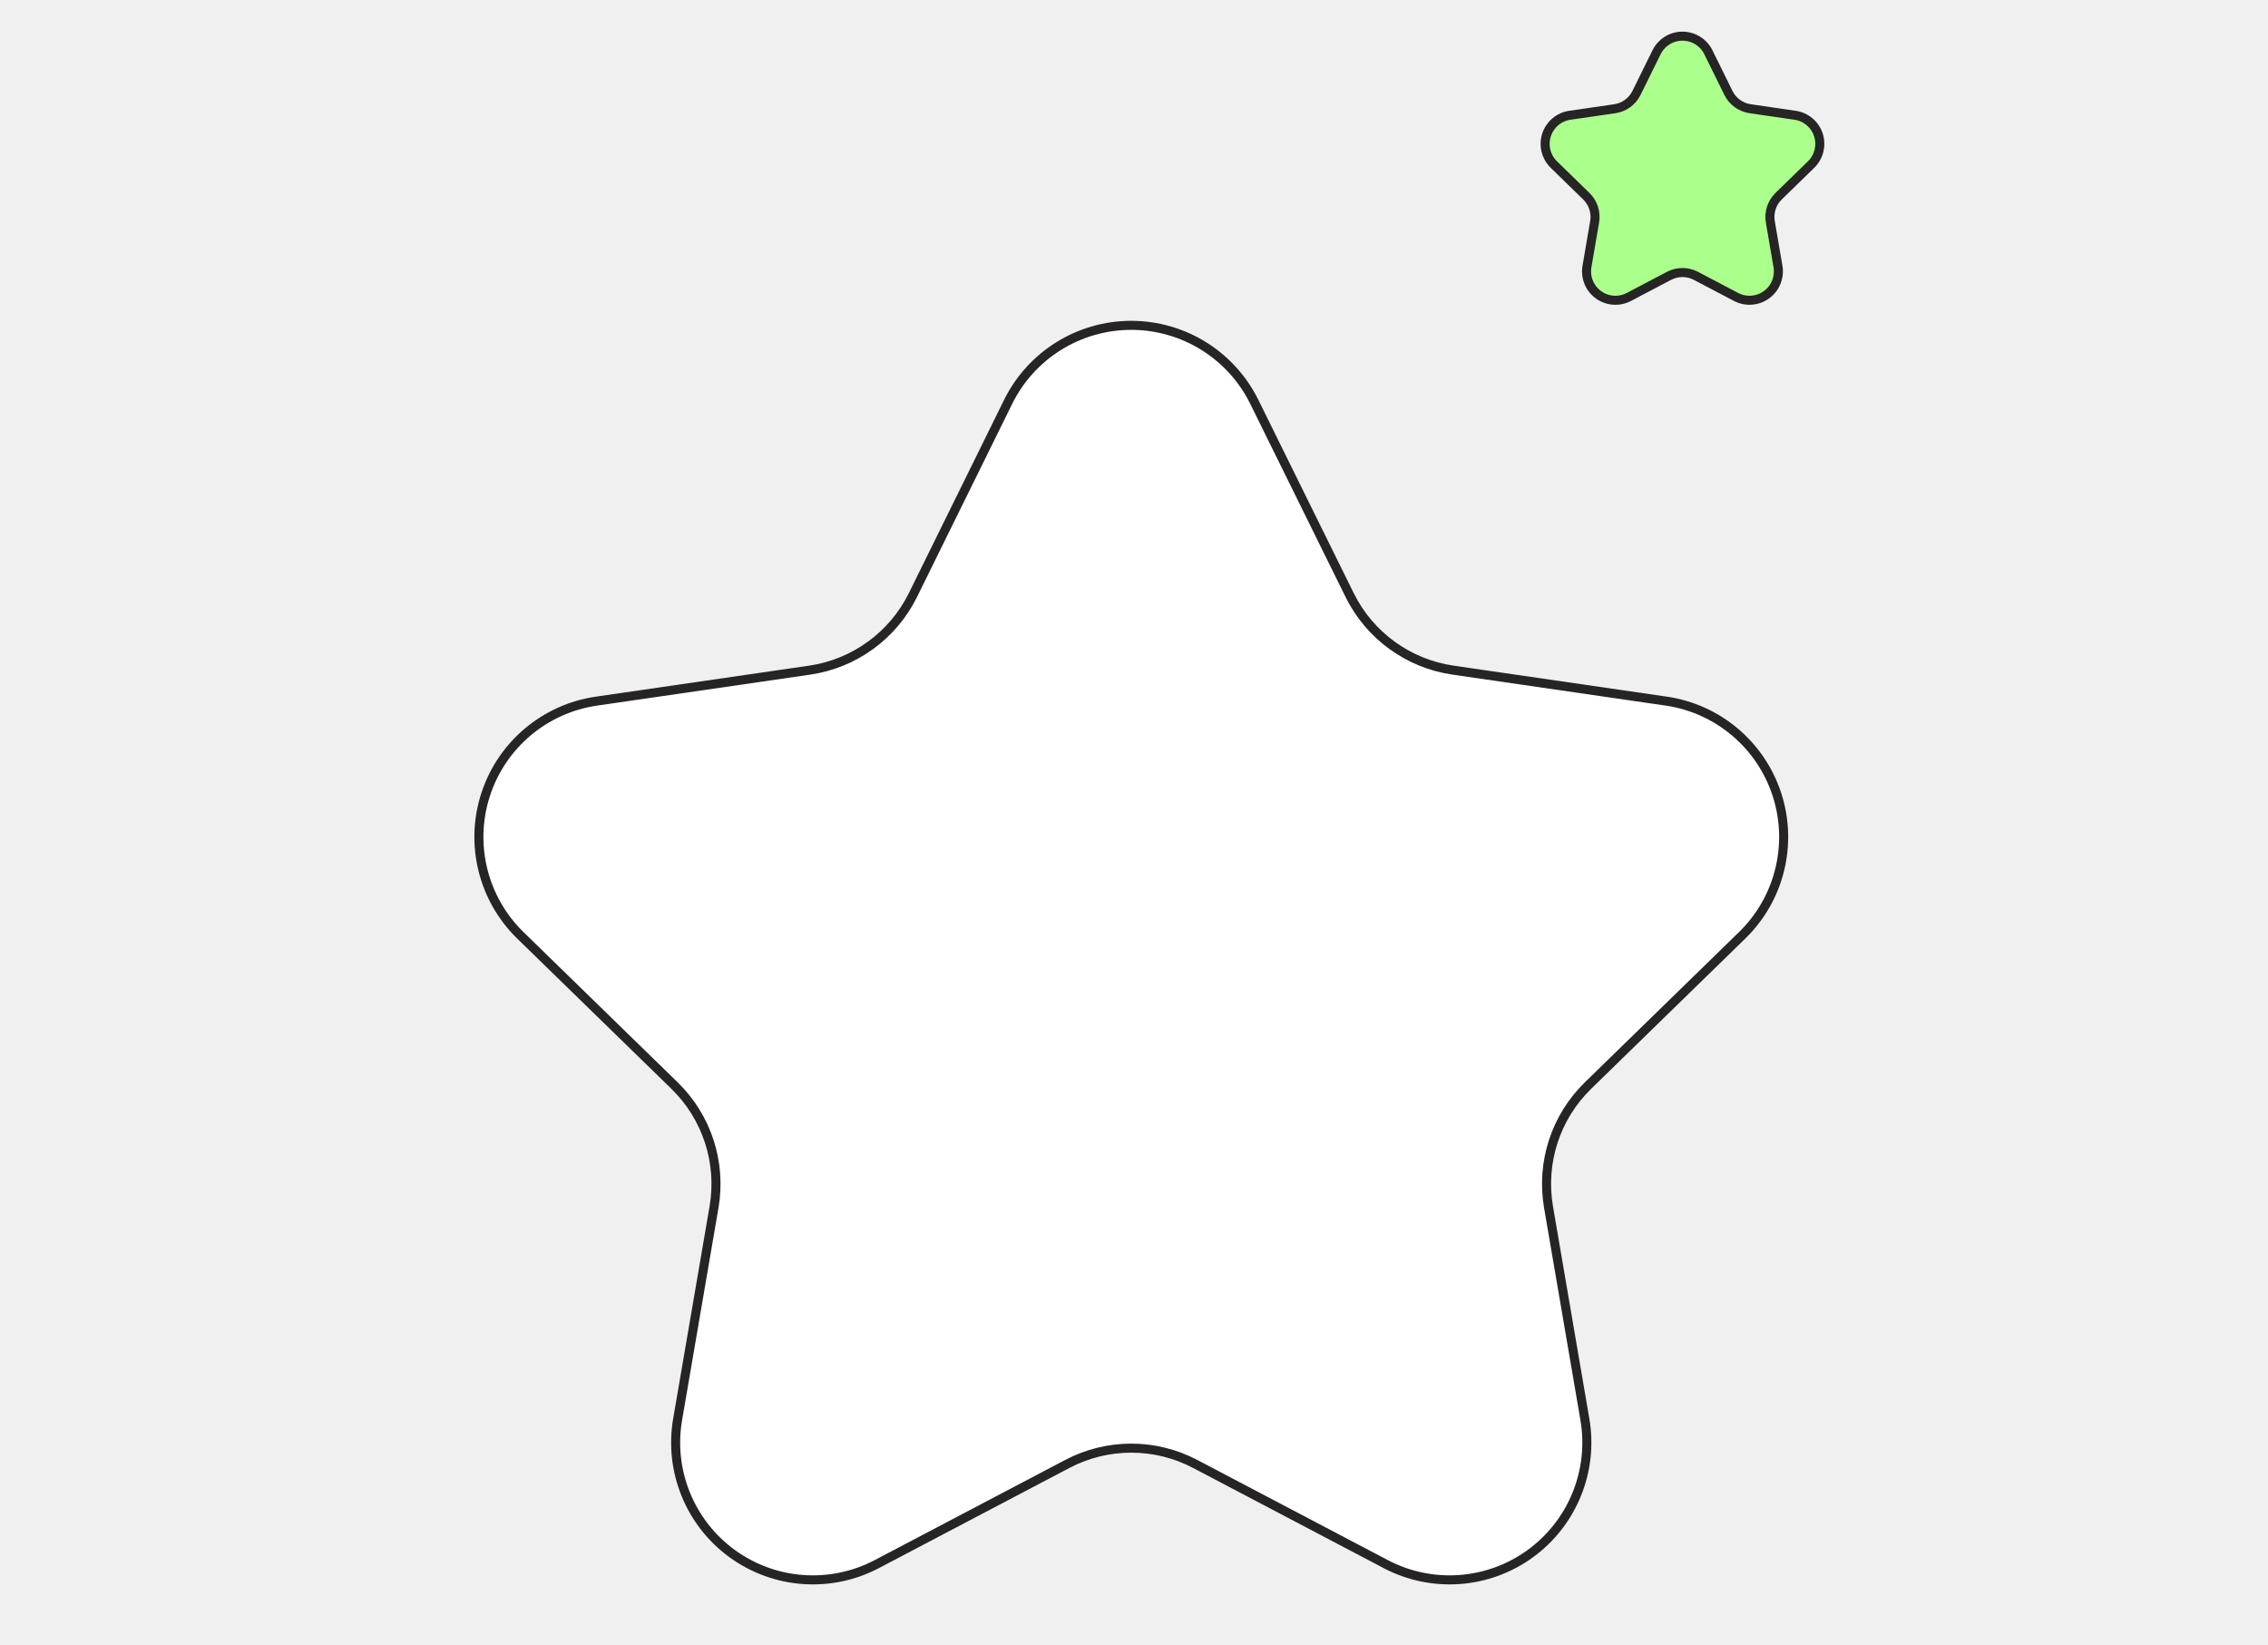
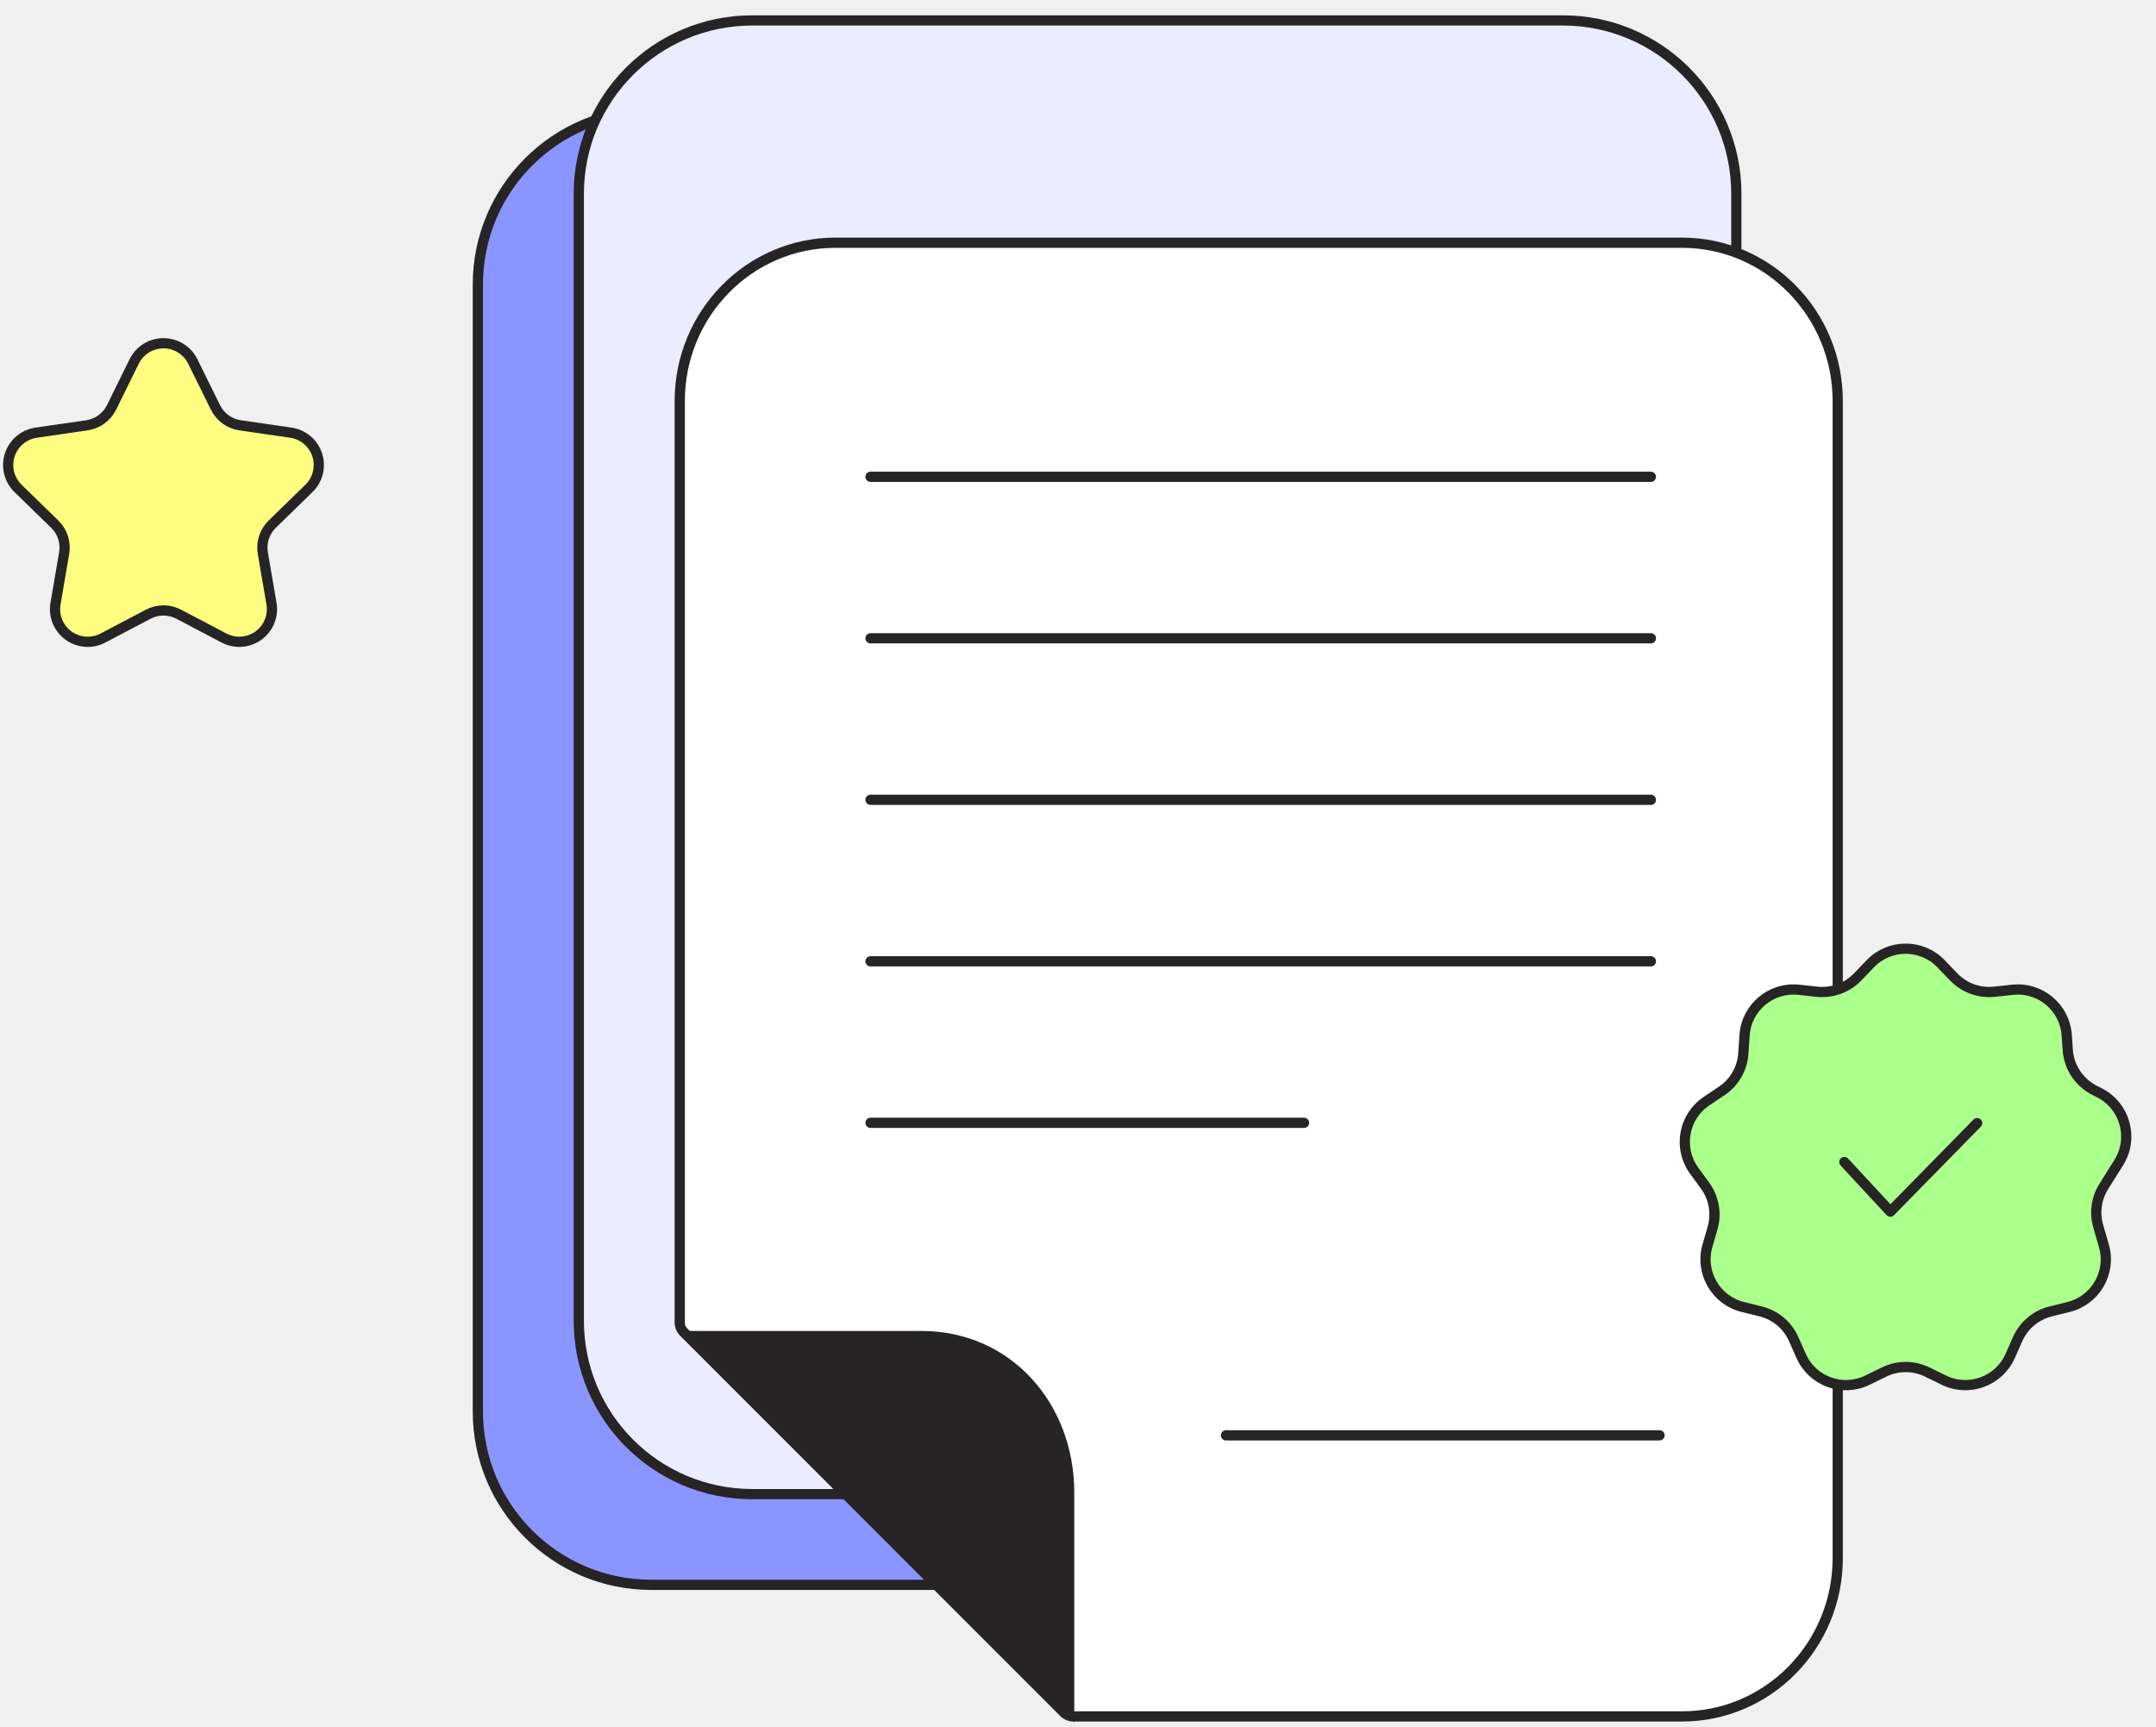
- <svg xmlns="http://www.w3.org/2000/svg" width="251" height="182" fill="none">
-   <path id="svg_1" d="m138.814,44.468l10.549,21.374a15.187,15.187 0 0 0 11.44,8.31l23.586,3.427a15.186,15.186 0 0 1 12.265,10.337a15.185,15.185 0 0 1 -3.843,15.573l-17.067,16.634a15.185,15.185 0 0 0 -4.369,13.445l4.025,23.495a15.197,15.197 0 0 1 -6.043,14.854a15.186,15.186 0 0 1 -15.995,1.159l-21.097,-11.089a15.19,15.19 0 0 0 -14.137,0l-21.097,11.089a15.19,15.19 0 0 1 -22.038,-16.013l4.029,-23.492a15.19,15.19 0 0 0 -4.369,-13.445l-17.068,-16.633a15.192,15.192 0 0 1 8.422,-25.91l23.587,-3.428a15.19,15.19 0 0 0 11.44,-8.31l10.537,-21.377a15.19,15.19 0 0 1 27.243,0z" stroke-miterlimit="10" stroke="#262424" fill="#fff" />
-   <path id="svg_2" d="m189.066,5.783l2.221,4.5a3.188,3.188 0 0 0 2.408,1.749l4.966,0.722a3.197,3.197 0 0 1 1.773,5.454l-3.594,3.502a3.198,3.198 0 0 0 -0.919,2.83l0.847,4.947a3.194,3.194 0 0 1 -1.272,3.127a3.2,3.2 0 0 1 -3.367,0.244l-4.442,-2.334a3.198,3.198 0 0 0 -2.976,0l-4.442,2.334a3.196,3.196 0 0 1 -4.639,-3.371l0.848,-4.946a3.184,3.184 0 0 0 -0.111,-1.528a3.187,3.187 0 0 0 -0.809,-1.302l-3.593,-3.502a3.202,3.202 0 0 1 -0.809,-3.278a3.196,3.196 0 0 1 2.582,-2.177l4.966,-0.721a3.2,3.2 0 0 0 2.408,-1.75l2.219,-4.5a3.195,3.195 0 0 1 4.556,-1.3c0.506,0.314 0.915,0.765 1.179,1.3z" stroke-miterlimit="10" stroke="#262424" fill="#ABFF8B" />
+ <svg xmlns="http://www.w3.org/2000/svg" width="211" height="169" viewBox="0 0 211 169" fill="none">
+   <rect x="46.766" y="10.88" width="113.284" height="144.257" rx="16.971" fill="#8B95FF" stroke="#262424" />
+   <rect x="56.645" y="2" width="113.284" height="144.257" rx="16.971" fill="#EBECFF" stroke="#262424" />
+   <path d="M170.545 166.8C168.667 167.608 166.672 168.017 164.614 168.017H105.034C104.696 168.017 104.372 167.883 104.134 167.644L66.897 130.382C66.659 130.143 66.525 129.82 66.525 129.482L66.525 39.26C66.525 37.167 66.927 35.138 67.722 33.227C68.489 31.381 69.588 29.724 70.988 28.3C72.387 26.876 74.017 25.758 75.831 24.978C77.709 24.17 79.705 23.76 81.762 23.76H106.531H164.614C166.672 23.76 168.667 24.17 170.545 24.978C172.359 25.758 173.989 26.876 175.389 28.3C176.788 29.724 177.887 31.381 178.654 33.227C179.449 35.138 179.852 37.167 179.852 39.26V152.517C179.852 154.61 179.449 156.64 178.654 158.55C177.887 160.396 176.788 162.054 175.389 163.477C173.989 164.901 172.359 166.019 170.545 166.8Z" fill="white" stroke="#262424" />
+   <path d="M67.373 130.286H90.188C98.912 130.286 105.135 137.369 105.135 146.106V168.593L67.373 130.286Z" fill="#262424" />
+   <path d="M119.984 140.502H162.413" stroke="#262424" stroke-linecap="round" stroke-linejoin="round" />
+   <path d="M85.193 109.911H127.622" stroke="#262424" stroke-linecap="round" stroke-linejoin="round" />
+   <path d="M85.193 94.101H161.565" stroke="#262424" stroke-linecap="round" stroke-linejoin="round" />
+   <path d="M85.193 78.291H161.565" stroke="#262424" stroke-linecap="round" stroke-linejoin="round" />
+   <path d="M85.193 62.481H161.565" stroke="#262424" stroke-linecap="round" stroke-linejoin="round" />
+   <path d="M85.193 46.672H161.565" stroke="#262424" stroke-linecap="round" stroke-linejoin="round" />
+   <path d="M183.041 94.338C184.929 92.375 188.072 92.375 189.96 94.338L191.206 95.634C192.235 96.704 193.702 97.238 195.178 97.079L196.965 96.888C199.674 96.597 202.081 98.617 202.265 101.336L202.363 102.771C202.477 104.45 203.462 105.947 204.959 106.716L205.481 106.983C207.984 108.269 208.85 111.422 207.354 113.806L205.89 116.138C205.163 117.296 204.964 118.709 205.344 120.023L205.9 121.946C206.656 124.563 205.085 127.285 202.44 127.938L200.695 128.37C199.254 128.726 198.058 129.729 197.457 131.086L196.73 132.73C195.627 135.221 192.674 136.296 190.228 135.096L188.614 134.305C187.281 133.651 185.72 133.651 184.388 134.305L182.774 135.096C180.327 136.296 177.374 135.221 176.271 132.73L175.544 131.086C174.943 129.729 173.748 128.726 172.306 128.37L170.561 127.938C167.917 127.285 166.345 124.563 167.102 121.946L167.601 120.219C168.013 118.793 167.742 117.256 166.867 116.057L165.807 114.605C164.201 112.404 164.747 109.31 167.009 107.791L168.501 106.789C169.734 105.961 170.514 104.61 170.614 103.129L170.736 101.336C170.92 98.617 173.328 96.597 176.036 96.888L177.824 97.079C179.3 97.238 180.766 96.704 181.795 95.634L183.041 94.338Z" fill="#ABFF8B" stroke="#262424" />
+   <path d="M180.5 113.75L185.001 118.605L193.496 109.941" stroke="#262424" stroke-linecap="round" stroke-linejoin="round" />
+   <path d="M18.867 35.383L21.088 39.882C21.318 40.347 21.657 40.75 22.076 41.054C22.496 41.359 22.983 41.557 23.497 41.632L28.462 42.353C29.053 42.439 29.608 42.688 30.064 43.073C30.52 43.458 30.86 43.962 31.044 44.53C31.229 45.097 31.251 45.705 31.108 46.285C30.965 46.864 30.662 47.392 30.235 47.808L26.642 51.31C26.271 51.672 25.993 52.119 25.833 52.612C25.672 53.105 25.634 53.63 25.722 54.141L26.57 59.087C26.67 59.675 26.605 60.279 26.38 60.832C26.155 61.385 25.78 61.863 25.297 62.214C24.815 62.565 24.244 62.774 23.648 62.817C23.053 62.86 22.458 62.736 21.93 62.458L17.488 60.123C17.03 59.882 16.519 59.756 16 59.756C15.482 59.756 14.971 59.882 14.512 60.123L10.071 62.458C9.543 62.736 8.947 62.86 8.352 62.817C7.757 62.774 7.186 62.565 6.703 62.214C6.221 61.864 5.846 61.385 5.621 60.832C5.396 60.279 5.331 59.675 5.431 59.087L6.279 54.141C6.367 53.63 6.329 53.106 6.169 52.612C6.009 52.119 5.731 51.673 5.36 51.311L1.766 47.809C1.339 47.392 1.037 46.865 0.894 46.285C0.751 45.706 0.773 45.098 0.957 44.53C1.142 43.963 1.481 43.458 1.938 43.074C2.394 42.689 2.949 42.44 3.539 42.354L8.505 41.633C9.018 41.558 9.506 41.36 9.925 41.055C10.345 40.75 10.684 40.348 10.914 39.883L13.132 35.383C13.396 34.848 13.805 34.397 14.311 34.082C14.818 33.767 15.403 33.6 16 33.6C16.596 33.6 17.181 33.767 17.688 34.082C18.195 34.397 18.603 34.848 18.867 35.383Z" fill="#FDFD80" stroke="#262424" stroke-miterlimit="10" />
</svg>
